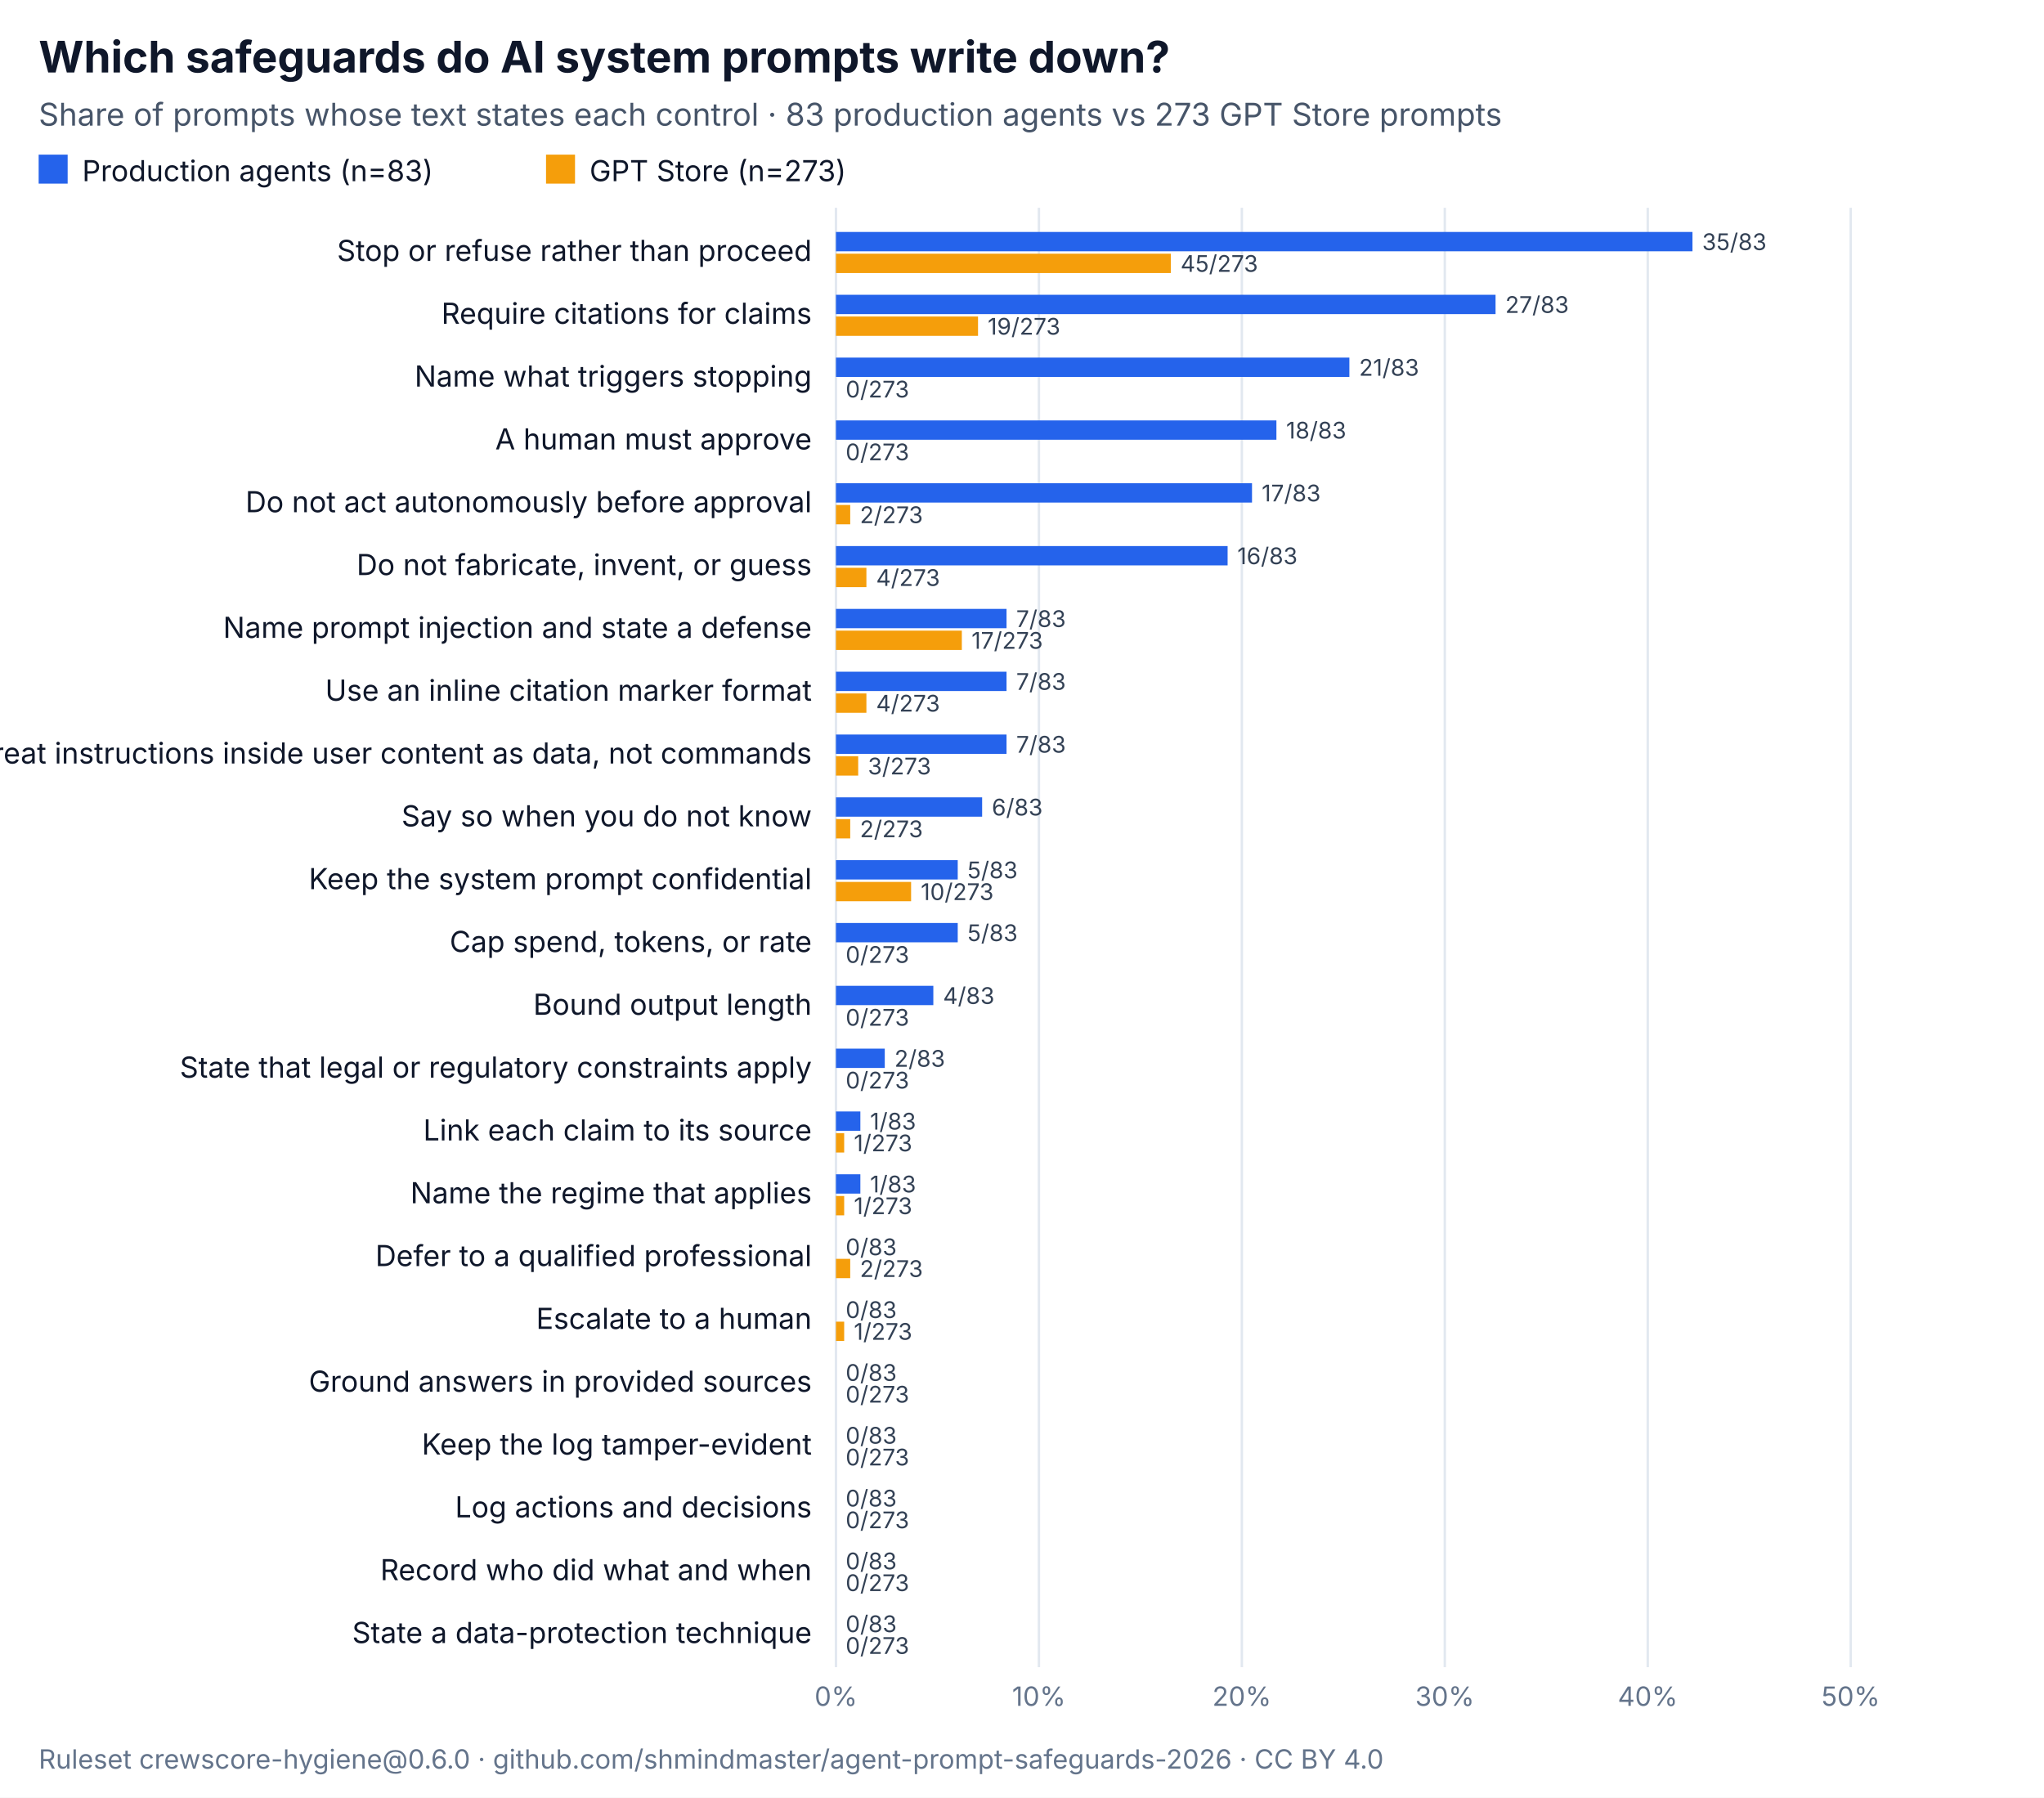
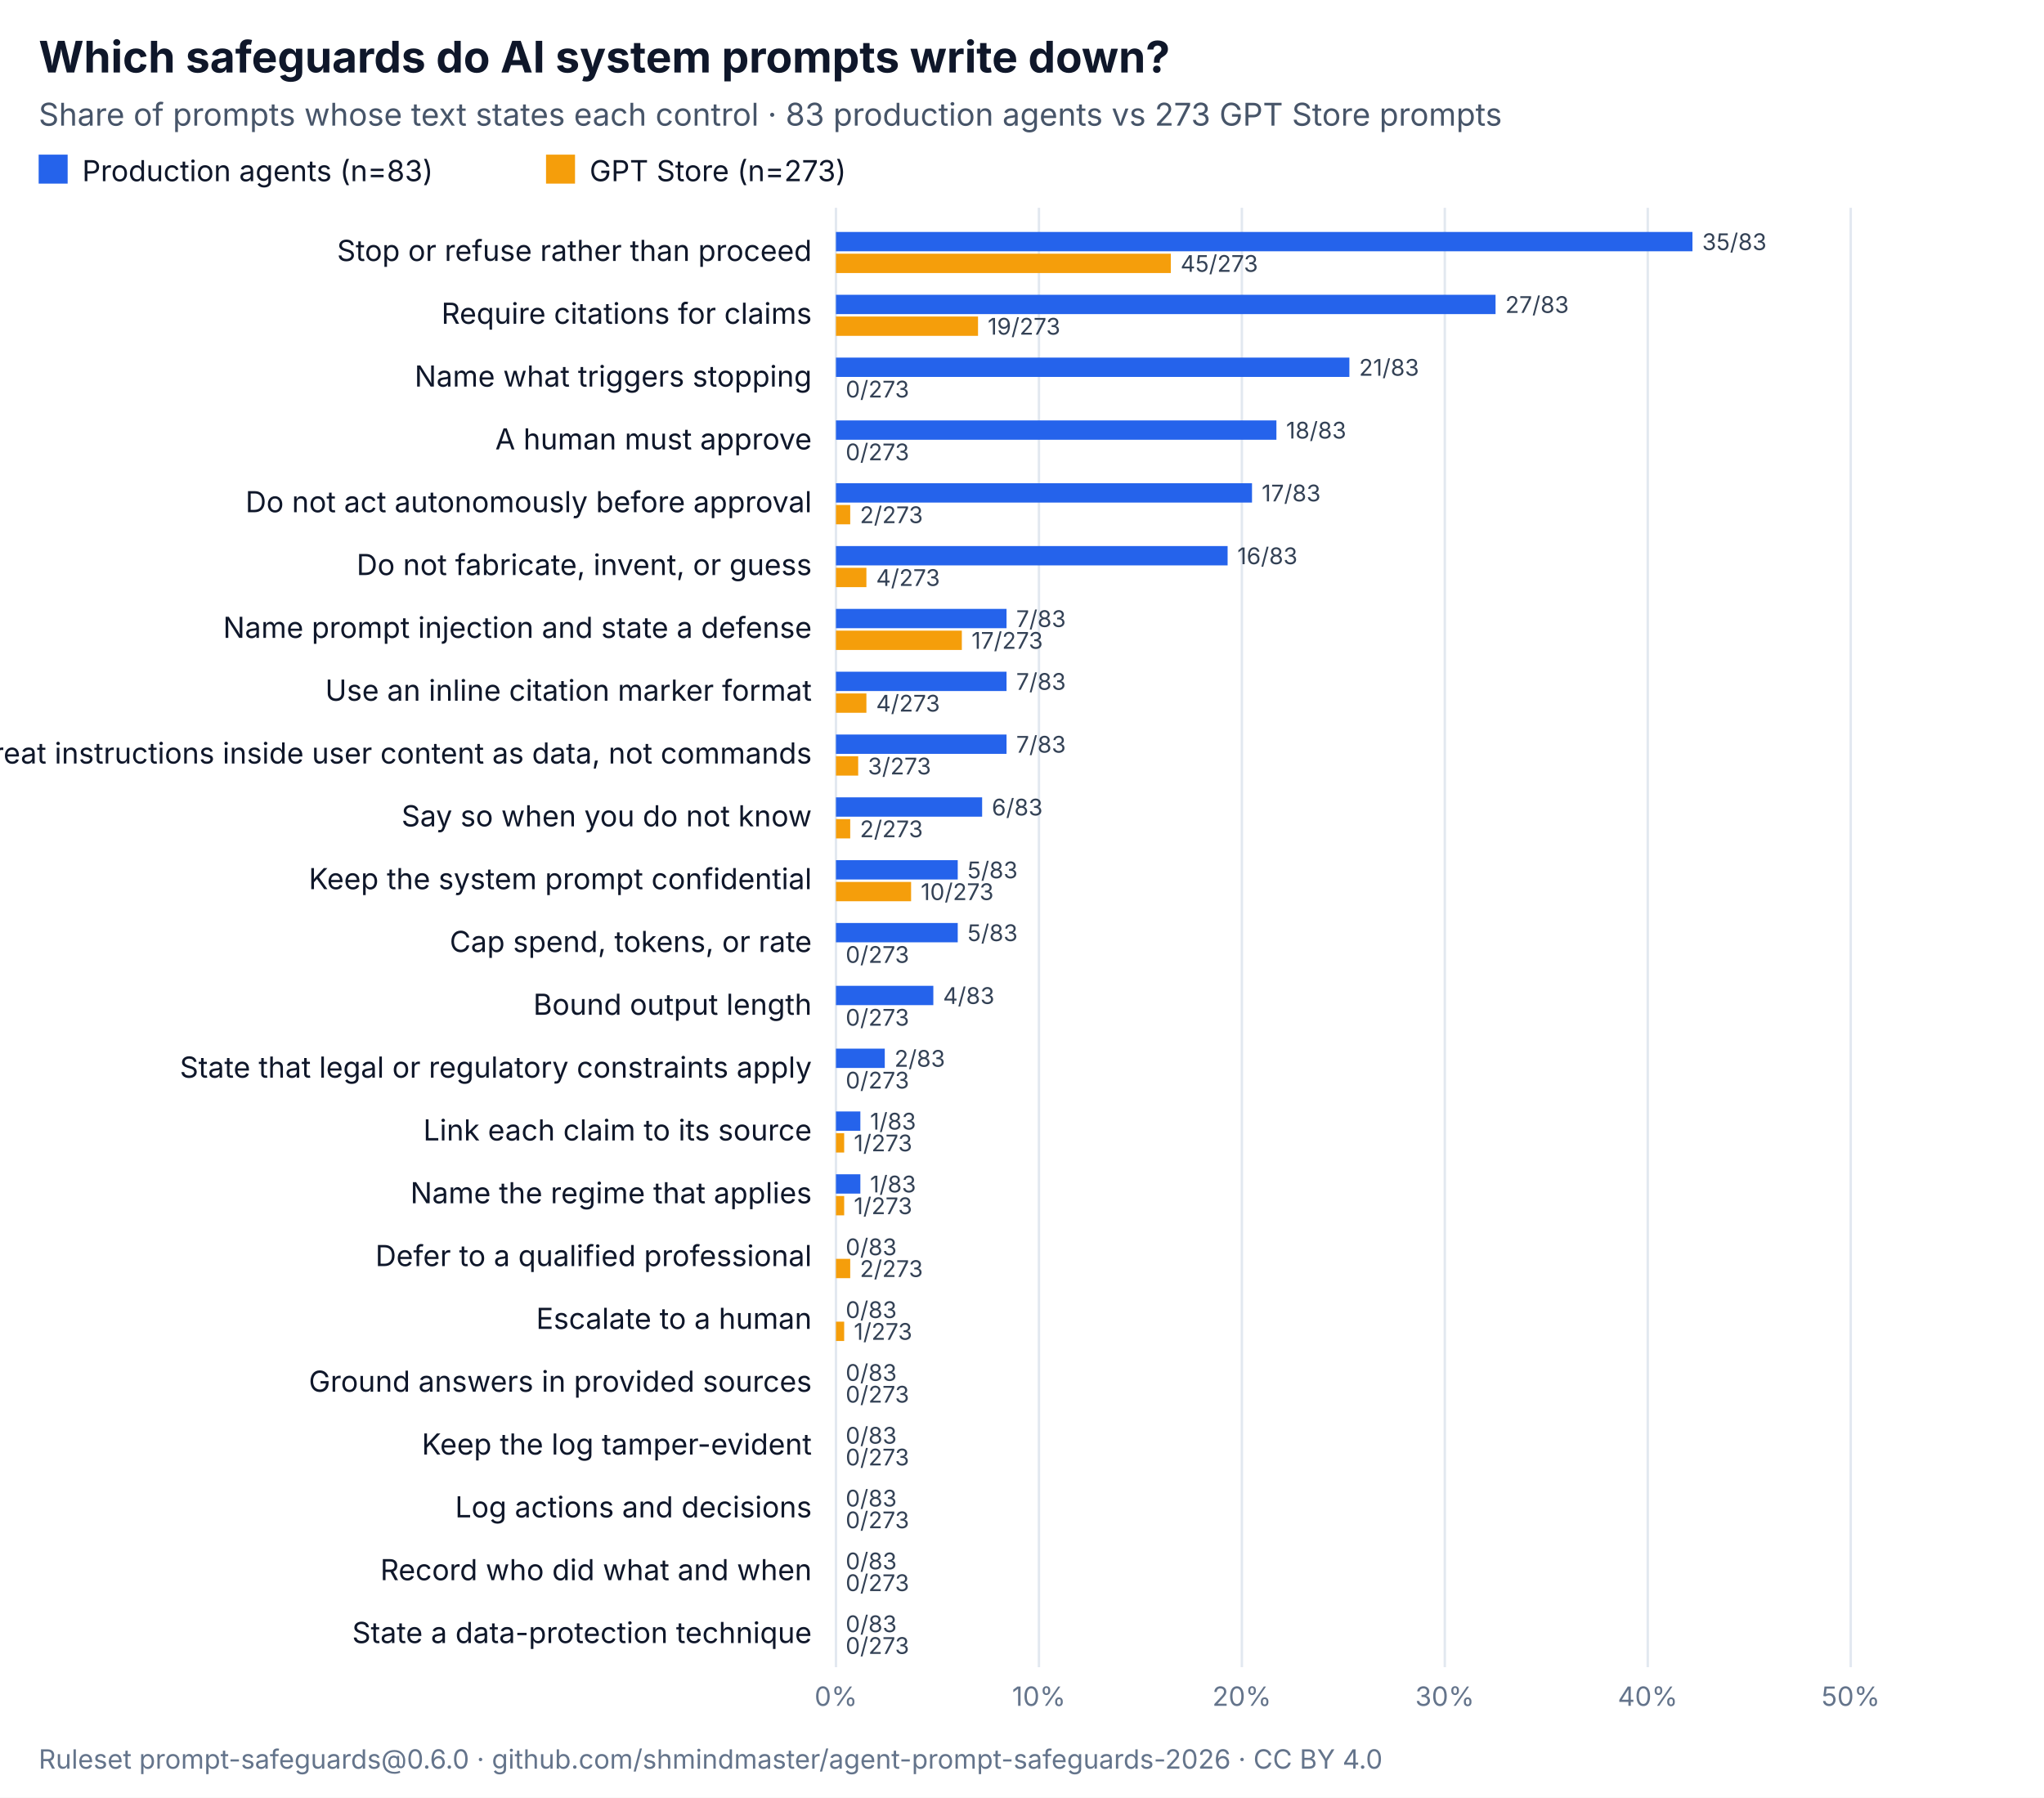
<svg xmlns="http://www.w3.org/2000/svg" width="846" height="744" viewBox="0 0 846 744" role="img" aria-labelledby="t d" font-family="Inter, Segoe UI, Helvetica, Arial, sans-serif">
  <rect width="846" height="744" fill="#ffffff" />
  <text x="16" y="30" font-size="18" font-weight="700" fill="#0f172a">Which safeguards do AI system prompts write down?</text>
  <text x="16" y="52" font-size="13" fill="#475569">Share of prompts whose text states each control · 83 production agents vs 273 GPT Store prompts</text>
  <rect x="16" y="64" width="12" height="12" fill="#2563eb" />
  <text x="34" y="75" font-size="12" fill="#0f172a">Production agents (n=83)</text>
  <rect x="226" y="64" width="12" height="12" fill="#f59e0b" />
  <text x="244" y="75" font-size="12" fill="#0f172a">GPT Store (n=273)</text>
  <line x1="346.0" y1="86" x2="346.0" y2="690" stroke="#e2e8f0" />
  <text x="346.0" y="706" font-size="11" fill="#64748b" text-anchor="middle">0%</text>
  <line x1="430.0" y1="86" x2="430.0" y2="690" stroke="#e2e8f0" />
  <text x="430.0" y="706" font-size="11" fill="#64748b" text-anchor="middle">10%</text>
  <line x1="514.0" y1="86" x2="514.0" y2="690" stroke="#e2e8f0" />
  <text x="514.0" y="706" font-size="11" fill="#64748b" text-anchor="middle">20%</text>
  <line x1="598.0" y1="86" x2="598.0" y2="690" stroke="#e2e8f0" />
  <text x="598.0" y="706" font-size="11" fill="#64748b" text-anchor="middle">30%</text>
  <line x1="682.0" y1="86" x2="682.0" y2="690" stroke="#e2e8f0" />
  <text x="682.0" y="706" font-size="11" fill="#64748b" text-anchor="middle">40%</text>
  <line x1="766.0" y1="86" x2="766.0" y2="690" stroke="#e2e8f0" />
  <text x="766.0" y="706" font-size="11" fill="#64748b" text-anchor="middle">50%</text>
  <text x="336" y="108" font-size="12" fill="#0f172a" text-anchor="end">Stop or refuse rather than proceed</text>
  <rect x="346" y="96" width="354.5" height="8" fill="#2563eb" />
  <text x="704.5" y="103.5" font-size="9.5" fill="#334155">35/83</text>
  <rect x="346" y="105" width="138.6" height="8" fill="#f59e0b" />
  <text x="488.6" y="112.5" font-size="9.5" fill="#334155">45/273</text>
  <text x="336" y="134" font-size="12" fill="#0f172a" text-anchor="end">Require citations for claims</text>
  <rect x="346" y="122" width="273.0" height="8" fill="#2563eb" />
  <text x="623.0" y="129.5" font-size="9.5" fill="#334155">27/83</text>
  <rect x="346" y="131" width="58.8" height="8" fill="#f59e0b" />
  <text x="408.8" y="138.5" font-size="9.5" fill="#334155">19/273</text>
  <text x="336" y="160" font-size="12" fill="#0f172a" text-anchor="end">Name what triggers stopping</text>
  <rect x="346" y="148" width="212.5" height="8" fill="#2563eb" />
  <text x="562.5" y="155.5" font-size="9.5" fill="#334155">21/83</text>
  <rect x="346" y="157" width="0.0" height="8" fill="#f59e0b" />
  <text x="350.0" y="164.5" font-size="9.5" fill="#334155">0/273</text>
  <text x="336" y="186" font-size="12" fill="#0f172a" text-anchor="end">A human must approve</text>
  <rect x="346" y="174" width="182.3" height="8" fill="#2563eb" />
  <text x="532.3" y="181.5" font-size="9.5" fill="#334155">18/83</text>
  <rect x="346" y="183" width="0.0" height="8" fill="#f59e0b" />
  <text x="350.0" y="190.5" font-size="9.5" fill="#334155">0/273</text>
  <text x="336" y="212" font-size="12" fill="#0f172a" text-anchor="end">Do not act autonomously before approval</text>
  <rect x="346" y="200" width="172.2" height="8" fill="#2563eb" />
  <text x="522.2" y="207.5" font-size="9.5" fill="#334155">17/83</text>
  <rect x="346" y="209" width="5.9" height="8" fill="#f59e0b" />
  <text x="355.9" y="216.5" font-size="9.5" fill="#334155">2/273</text>
  <text x="336" y="238" font-size="12" fill="#0f172a" text-anchor="end">Do not fabricate, invent, or guess</text>
  <rect x="346" y="226" width="162.1" height="8" fill="#2563eb" />
  <text x="512.1" y="233.5" font-size="9.5" fill="#334155">16/83</text>
  <rect x="346" y="235" width="12.6" height="8" fill="#f59e0b" />
  <text x="362.6" y="242.5" font-size="9.5" fill="#334155">4/273</text>
  <text x="336" y="264" font-size="12" fill="#0f172a" text-anchor="end">Name prompt injection and state a defense</text>
  <rect x="346" y="252" width="70.6" height="8" fill="#2563eb" />
  <text x="420.6" y="259.5" font-size="9.5" fill="#334155">7/83</text>
  <rect x="346" y="261" width="52.1" height="8" fill="#f59e0b" />
  <text x="402.1" y="268.5" font-size="9.5" fill="#334155">17/273</text>
  <text x="336" y="290" font-size="12" fill="#0f172a" text-anchor="end">Use an inline citation marker format</text>
  <rect x="346" y="278" width="70.6" height="8" fill="#2563eb" />
  <text x="420.6" y="285.5" font-size="9.5" fill="#334155">7/83</text>
  <rect x="346" y="287" width="12.6" height="8" fill="#f59e0b" />
  <text x="362.6" y="294.5" font-size="9.5" fill="#334155">4/273</text>
  <text x="336" y="316" font-size="12" fill="#0f172a" text-anchor="end">Treat instructions inside user content as data, not commands</text>
  <rect x="346" y="304" width="70.6" height="8" fill="#2563eb" />
  <text x="420.6" y="311.5" font-size="9.5" fill="#334155">7/83</text>
  <rect x="346" y="313" width="9.2" height="8" fill="#f59e0b" />
  <text x="359.2" y="320.5" font-size="9.5" fill="#334155">3/273</text>
  <text x="336" y="342" font-size="12" fill="#0f172a" text-anchor="end">Say so when you do not know</text>
  <rect x="346" y="330" width="60.5" height="8" fill="#2563eb" />
  <text x="410.5" y="337.5" font-size="9.5" fill="#334155">6/83</text>
  <rect x="346" y="339" width="5.9" height="8" fill="#f59e0b" />
  <text x="355.9" y="346.5" font-size="9.5" fill="#334155">2/273</text>
  <text x="336" y="368" font-size="12" fill="#0f172a" text-anchor="end">Keep the system prompt confidential</text>
  <rect x="346" y="356" width="50.4" height="8" fill="#2563eb" />
  <text x="400.4" y="363.5" font-size="9.5" fill="#334155">5/83</text>
  <rect x="346" y="365" width="31.1" height="8" fill="#f59e0b" />
  <text x="381.1" y="372.5" font-size="9.5" fill="#334155">10/273</text>
  <text x="336" y="394" font-size="12" fill="#0f172a" text-anchor="end">Cap spend, tokens, or rate</text>
  <rect x="346" y="382" width="50.4" height="8" fill="#2563eb" />
  <text x="400.4" y="389.5" font-size="9.5" fill="#334155">5/83</text>
  <rect x="346" y="391" width="0.0" height="8" fill="#f59e0b" />
  <text x="350.0" y="398.5" font-size="9.5" fill="#334155">0/273</text>
  <text x="336" y="420" font-size="12" fill="#0f172a" text-anchor="end">Bound output length</text>
  <rect x="346" y="408" width="40.3" height="8" fill="#2563eb" />
  <text x="390.3" y="415.5" font-size="9.5" fill="#334155">4/83</text>
  <rect x="346" y="417" width="0.0" height="8" fill="#f59e0b" />
  <text x="350.0" y="424.5" font-size="9.5" fill="#334155">0/273</text>
  <text x="336" y="446" font-size="12" fill="#0f172a" text-anchor="end">State that legal or regulatory constraints apply</text>
  <rect x="346" y="434" width="20.2" height="8" fill="#2563eb" />
  <text x="370.2" y="441.5" font-size="9.5" fill="#334155">2/83</text>
  <rect x="346" y="443" width="0.0" height="8" fill="#f59e0b" />
  <text x="350.0" y="450.5" font-size="9.5" fill="#334155">0/273</text>
  <text x="336" y="472" font-size="12" fill="#0f172a" text-anchor="end">Link each claim to its source</text>
  <rect x="346" y="460" width="10.1" height="8" fill="#2563eb" />
  <text x="360.1" y="467.5" font-size="9.5" fill="#334155">1/83</text>
  <rect x="346" y="469" width="3.4" height="8" fill="#f59e0b" />
  <text x="353.4" y="476.5" font-size="9.5" fill="#334155">1/273</text>
  <text x="336" y="498" font-size="12" fill="#0f172a" text-anchor="end">Name the regime that applies</text>
  <rect x="346" y="486" width="10.1" height="8" fill="#2563eb" />
  <text x="360.1" y="493.5" font-size="9.5" fill="#334155">1/83</text>
  <rect x="346" y="495" width="3.4" height="8" fill="#f59e0b" />
  <text x="353.4" y="502.5" font-size="9.5" fill="#334155">1/273</text>
  <text x="336" y="524" font-size="12" fill="#0f172a" text-anchor="end">Defer to a qualified professional</text>
  <rect x="346" y="512" width="0.0" height="8" fill="#2563eb" />
  <text x="350.0" y="519.5" font-size="9.5" fill="#334155">0/83</text>
  <rect x="346" y="521" width="5.9" height="8" fill="#f59e0b" />
  <text x="355.9" y="528.5" font-size="9.5" fill="#334155">2/273</text>
  <text x="336" y="550" font-size="12" fill="#0f172a" text-anchor="end">Escalate to a human</text>
  <rect x="346" y="538" width="0.0" height="8" fill="#2563eb" />
  <text x="350.0" y="545.5" font-size="9.5" fill="#334155">0/83</text>
  <rect x="346" y="547" width="3.4" height="8" fill="#f59e0b" />
  <text x="353.4" y="554.5" font-size="9.5" fill="#334155">1/273</text>
  <text x="336" y="576" font-size="12" fill="#0f172a" text-anchor="end">Ground answers in provided sources</text>
  <rect x="346" y="564" width="0.0" height="8" fill="#2563eb" />
  <text x="350.0" y="571.5" font-size="9.5" fill="#334155">0/83</text>
  <rect x="346" y="573" width="0.0" height="8" fill="#f59e0b" />
  <text x="350.0" y="580.5" font-size="9.5" fill="#334155">0/273</text>
  <text x="336" y="602" font-size="12" fill="#0f172a" text-anchor="end">Keep the log tamper-evident</text>
  <rect x="346" y="590" width="0.0" height="8" fill="#2563eb" />
  <text x="350.0" y="597.5" font-size="9.5" fill="#334155">0/83</text>
  <rect x="346" y="599" width="0.0" height="8" fill="#f59e0b" />
  <text x="350.0" y="606.5" font-size="9.5" fill="#334155">0/273</text>
  <text x="336" y="628" font-size="12" fill="#0f172a" text-anchor="end">Log actions and decisions</text>
  <rect x="346" y="616" width="0.0" height="8" fill="#2563eb" />
  <text x="350.0" y="623.5" font-size="9.5" fill="#334155">0/83</text>
  <rect x="346" y="625" width="0.0" height="8" fill="#f59e0b" />
  <text x="350.0" y="632.5" font-size="9.5" fill="#334155">0/273</text>
  <text x="336" y="654" font-size="12" fill="#0f172a" text-anchor="end">Record who did what and when</text>
  <rect x="346" y="642" width="0.0" height="8" fill="#2563eb" />
  <text x="350.0" y="649.5" font-size="9.5" fill="#334155">0/83</text>
  <rect x="346" y="651" width="0.0" height="8" fill="#f59e0b" />
  <text x="350.0" y="658.5" font-size="9.5" fill="#334155">0/273</text>
  <text x="336" y="680" font-size="12" fill="#0f172a" text-anchor="end">State a data-protection technique</text>
  <rect x="346" y="668" width="0.0" height="8" fill="#2563eb" />
  <text x="350.0" y="675.5" font-size="9.5" fill="#334155">0/83</text>
  <rect x="346" y="677" width="0.0" height="8" fill="#f59e0b" />
  <text x="350.0" y="684.5" font-size="9.5" fill="#334155">0/273</text>
-   <text x="16" y="732" font-size="11" fill="#64748b">Ruleset crewscore-hygiene@0.6.0 · github.com/shmindmaster/agent-prompt-safeguards-2026 · CC BY 4.0</text>
+   <text x="16" y="732" font-size="11" fill="#64748b">Ruleset prompt-safeguards@0.6.0 · github.com/shmindmaster/agent-prompt-safeguards-2026 · CC BY 4.0</text>
</svg>
